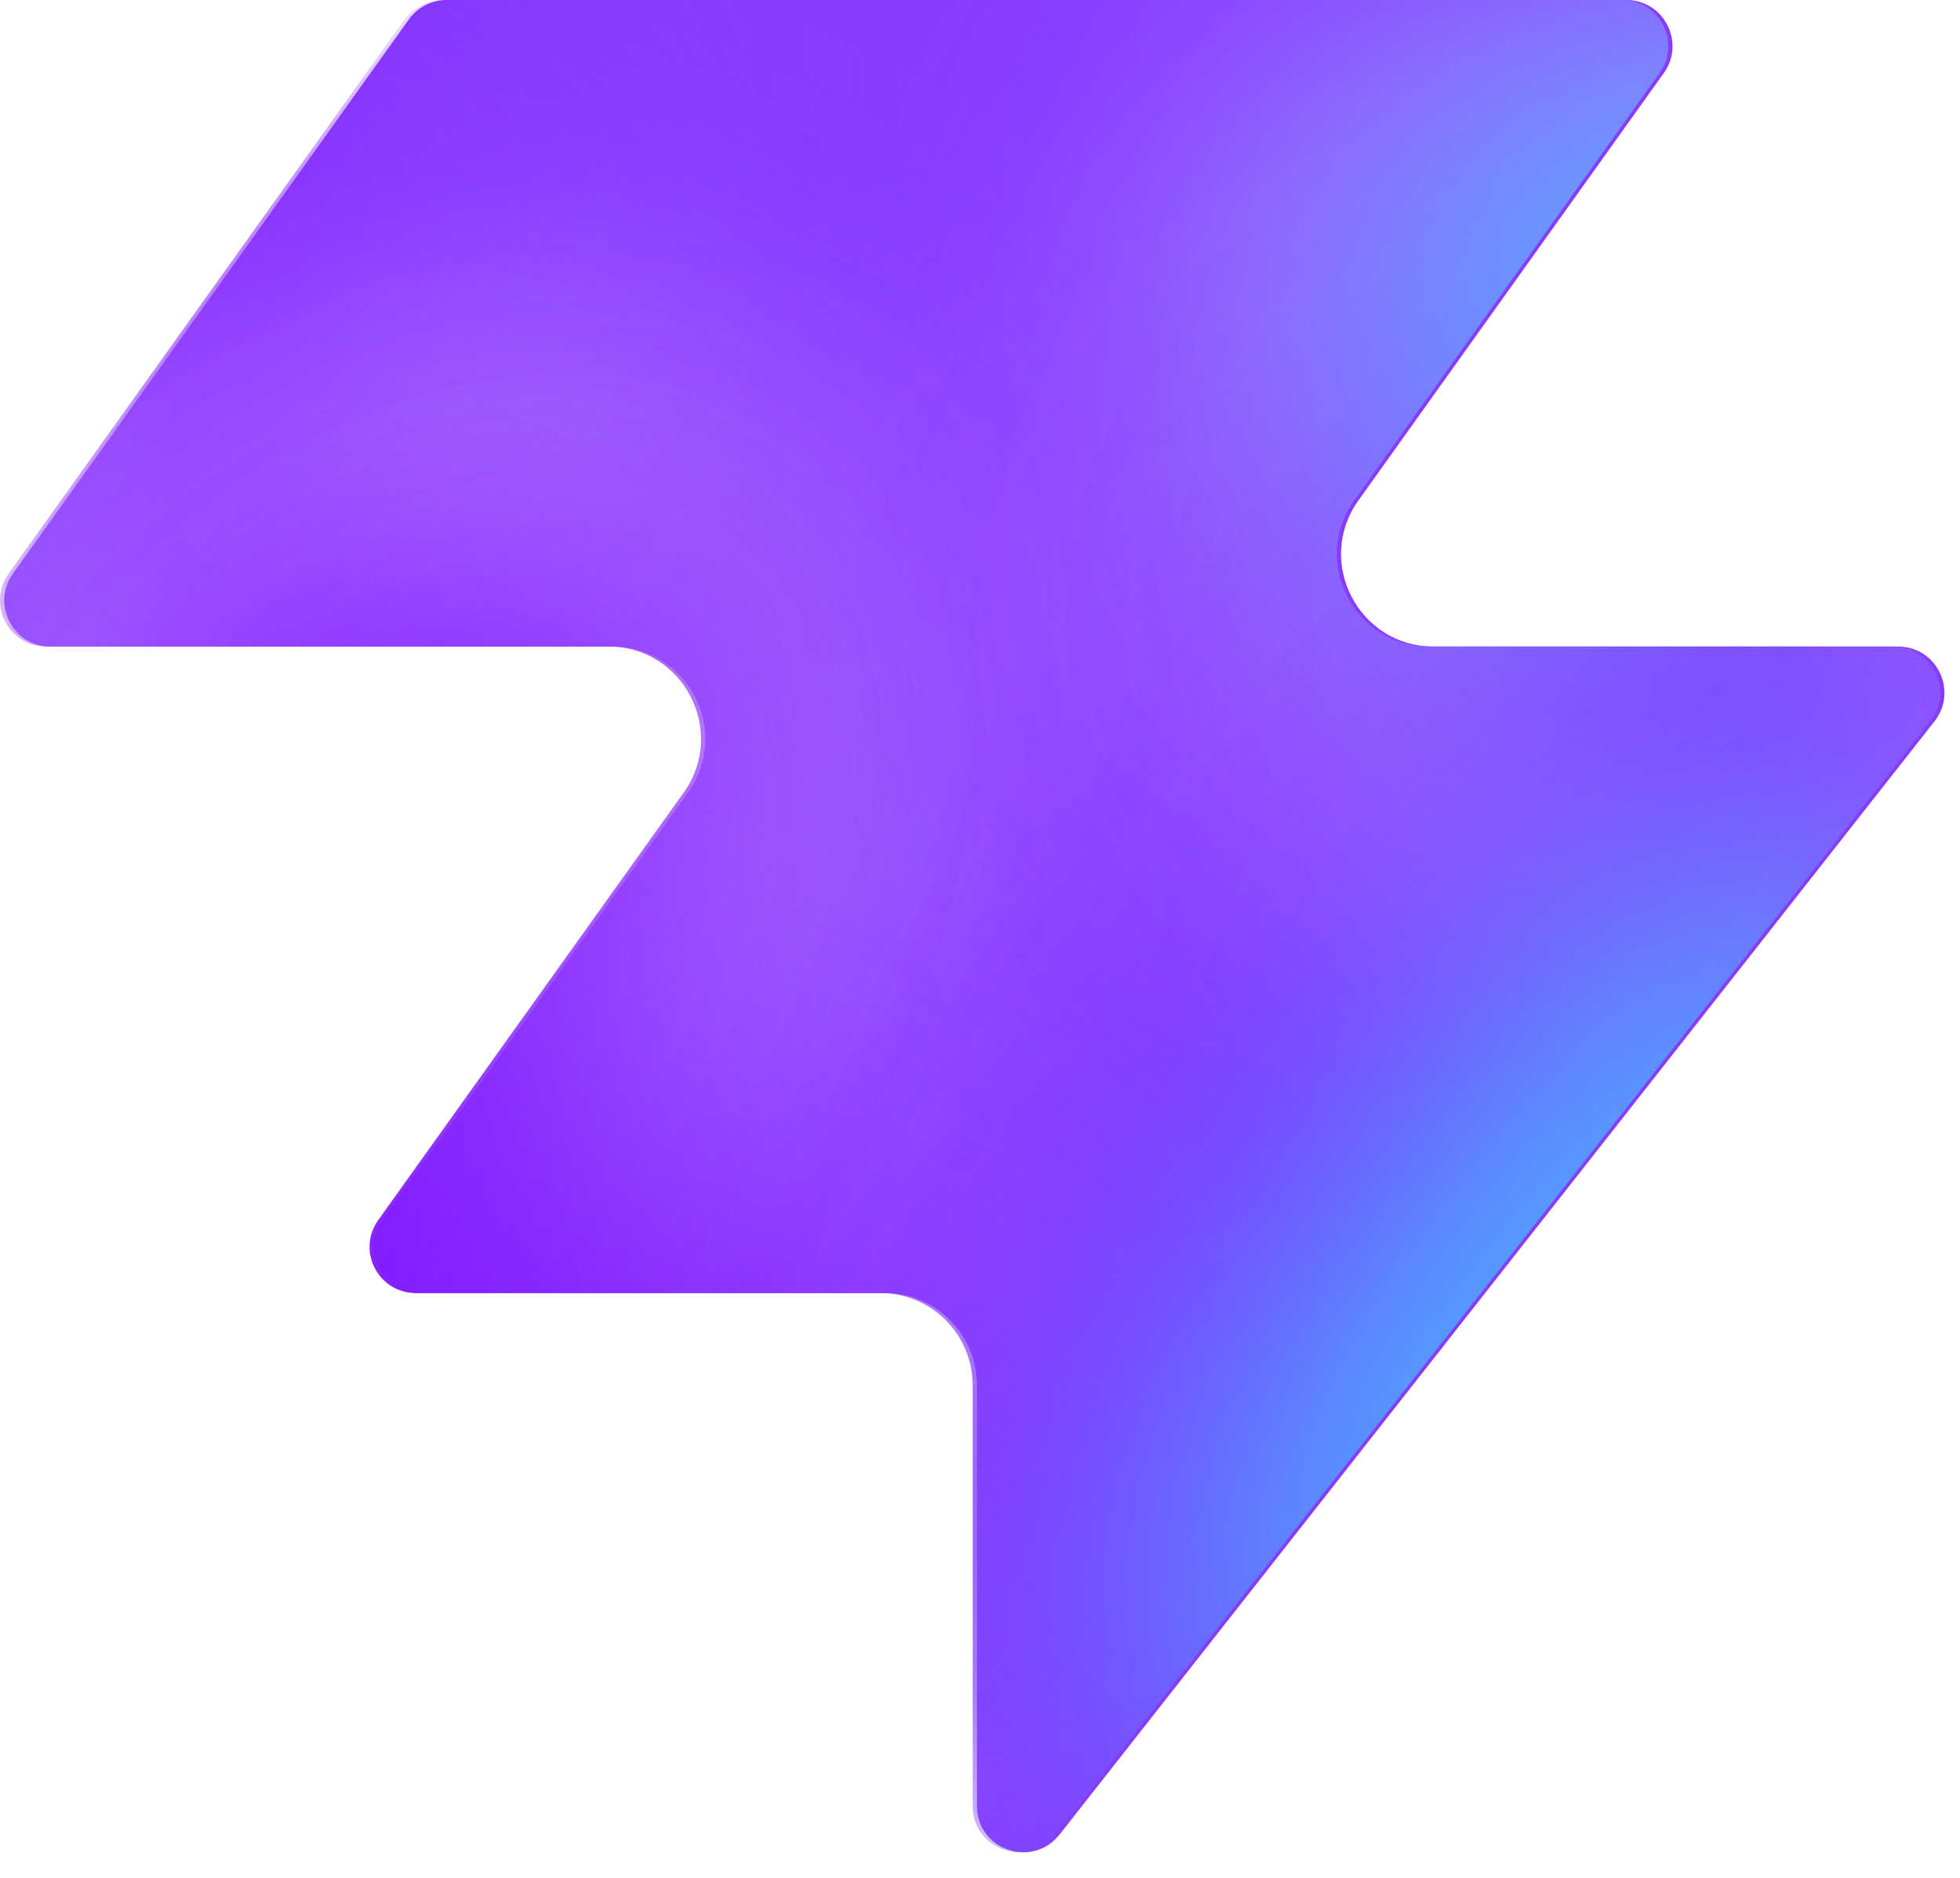
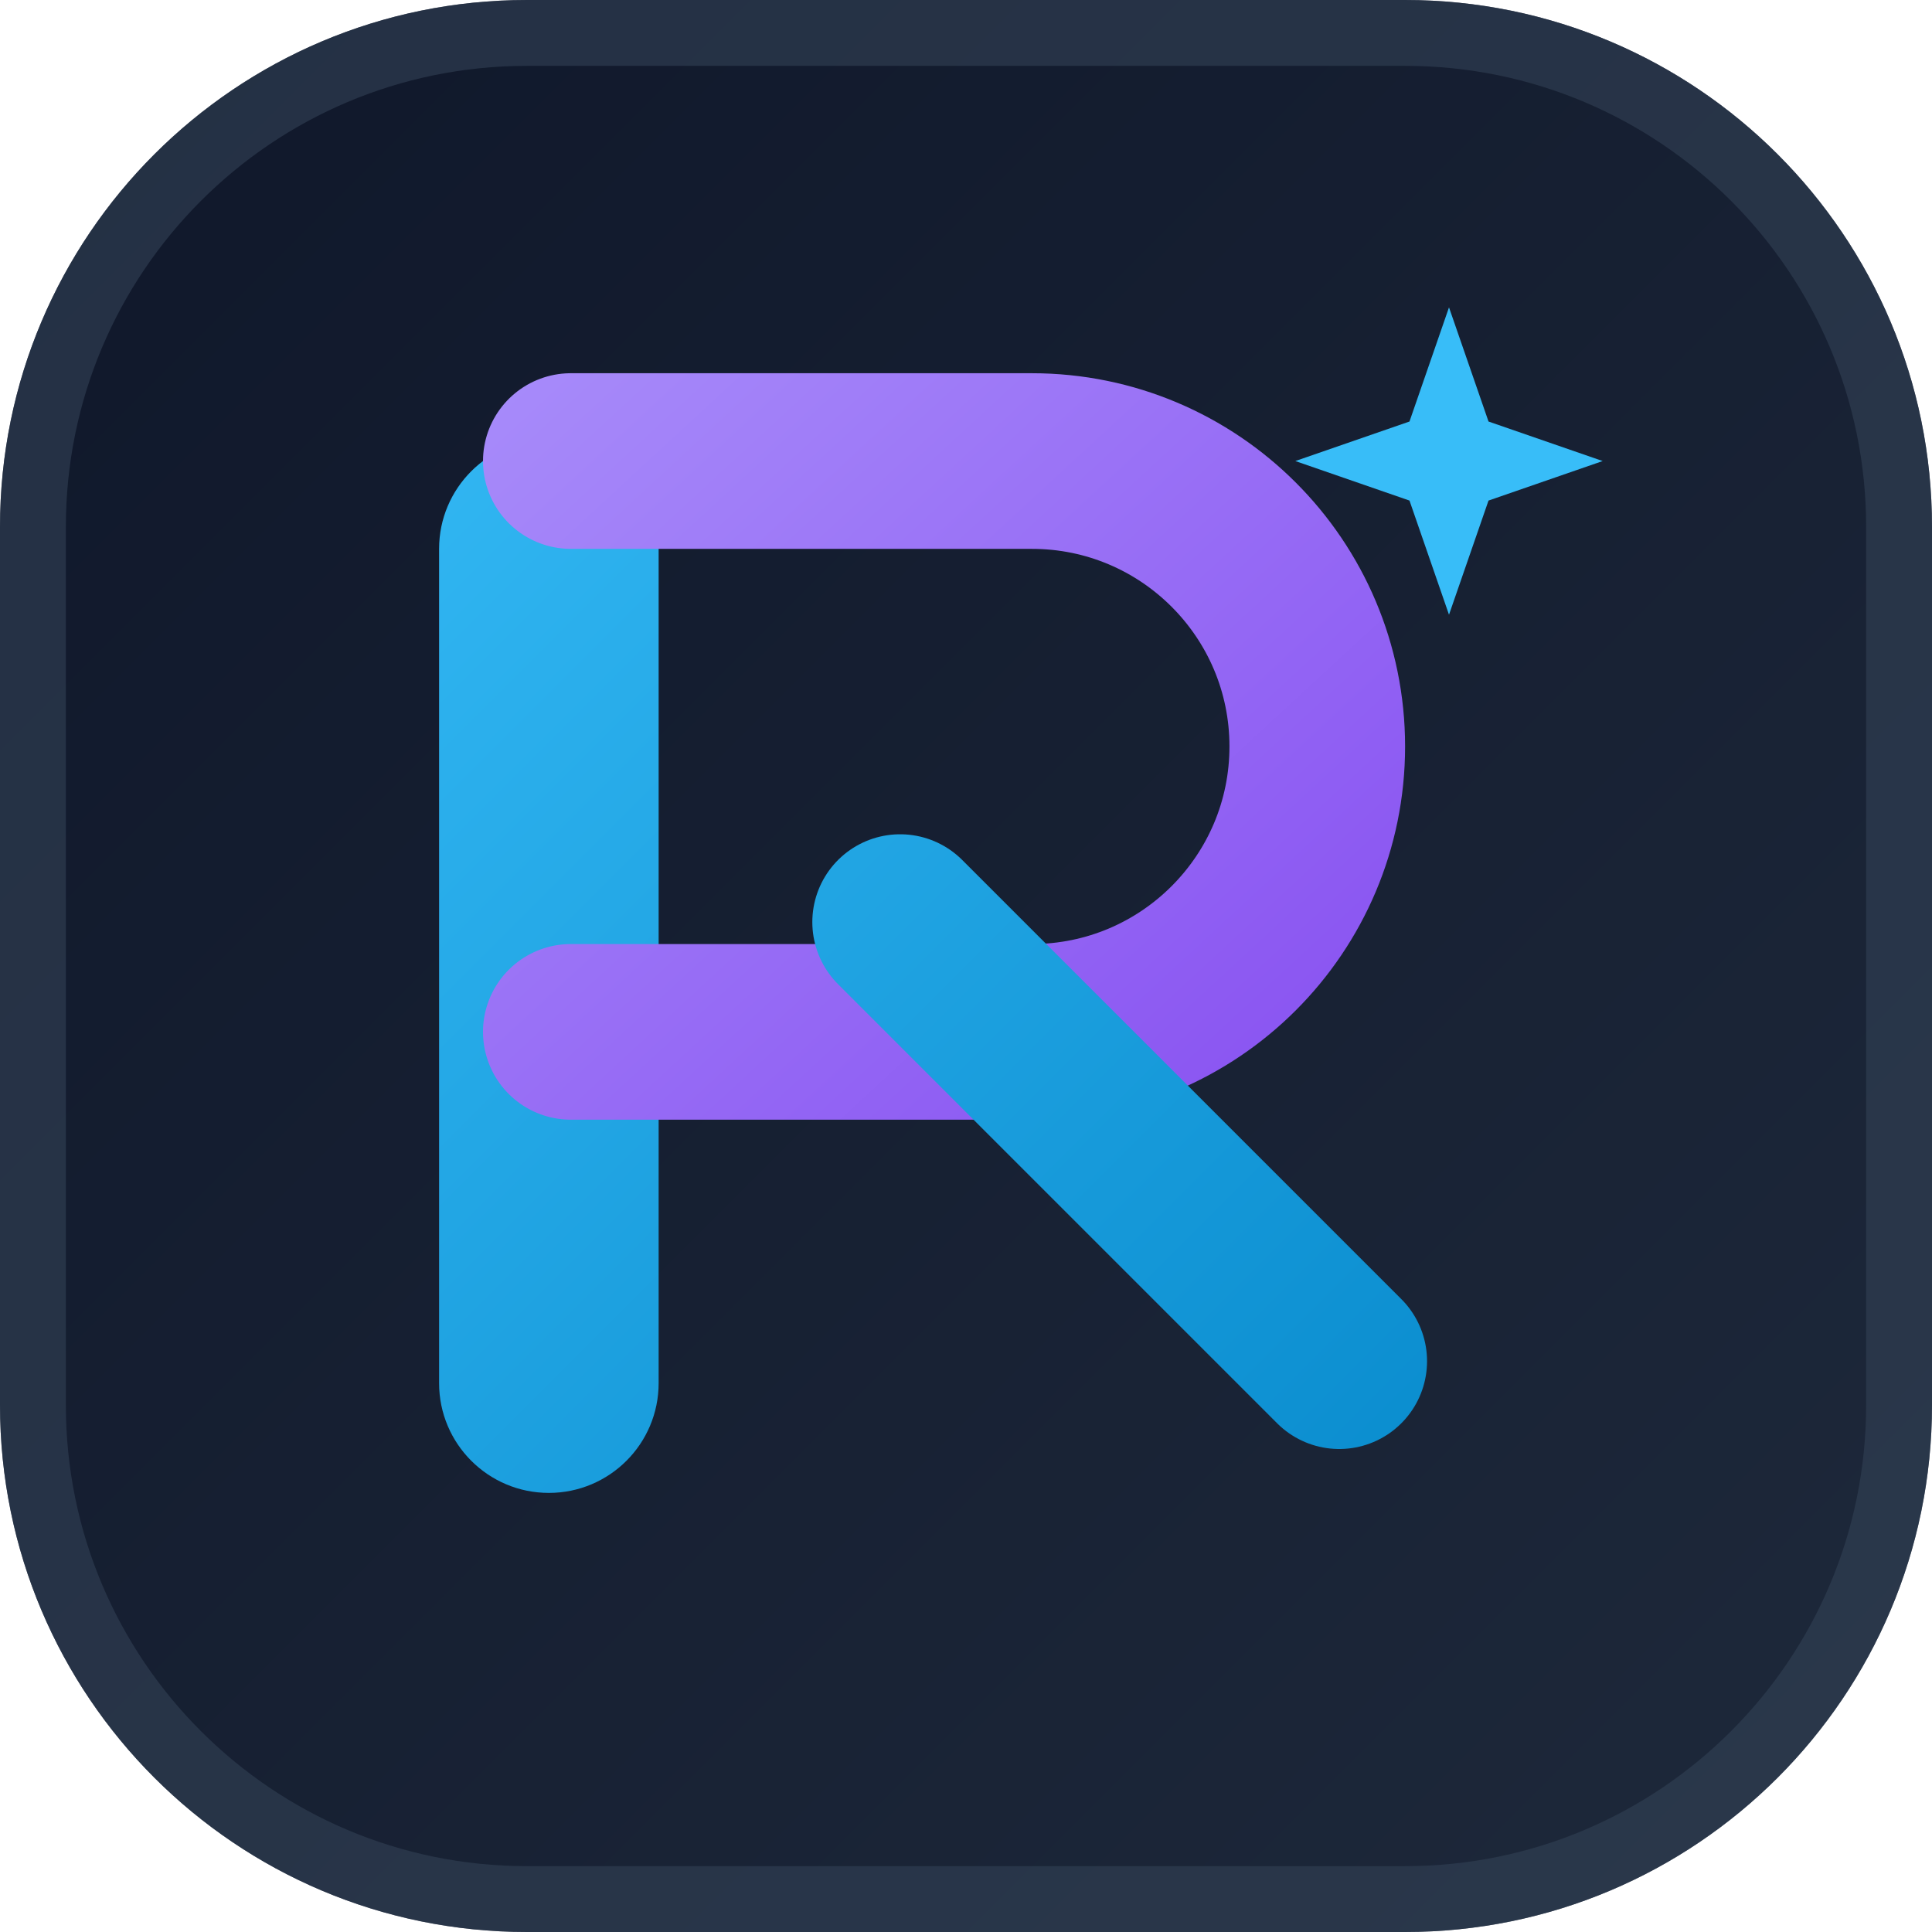
- <svg xmlns="http://www.w3.org/2000/svg" width="48" height="46" fill="none" viewBox="0 0 48 46">
-   <path fill="#863bff" d="M25.946 44.938c-.664.845-2.021.375-2.021-.698V33.937a2.26 2.26 0 0 0-2.262-2.262H10.287c-.92 0-1.456-1.04-.92-1.788l7.48-10.471c1.07-1.497 0-3.578-1.842-3.578H1.237c-.92 0-1.456-1.04-.92-1.788L10.013.474c.214-.297.556-.474.92-.474h28.894c.92 0 1.456 1.04.92 1.788l-7.48 10.471c-1.07 1.498 0 3.579 1.842 3.579h11.377c.943 0 1.473 1.088.89 1.83L25.947 44.94z" style="fill:#863bff;fill:color(display-p3 .525 .23 1);fill-opacity:1" />
-   <mask id="a" width="48" height="46" x="0" y="0" maskUnits="userSpaceOnUse" style="mask-type:alpha">
-     <path fill="#000" d="M25.842 44.938c-.664.844-2.021.375-2.021-.698V33.937a2.26 2.26 0 0 0-2.262-2.262H10.183c-.92 0-1.456-1.04-.92-1.788l7.48-10.471c1.07-1.498 0-3.579-1.842-3.579H1.133c-.92 0-1.456-1.04-.92-1.787L9.91.473c.214-.297.556-.474.92-.474h28.894c.92 0 1.456 1.04.92 1.788l-7.48 10.471c-1.07 1.498 0 3.578 1.842 3.578h11.377c.943 0 1.473 1.088.89 1.832L25.843 44.94z" style="fill:#000;fill-opacity:1" />
-   </mask>
-   <g mask="url(#a)">
-     <g filter="url(#b)">
-       <ellipse cx="5.508" cy="14.704" fill="#ede6ff" rx="5.508" ry="14.704" style="fill:#ede6ff;fill:color(display-p3 .927 .903 1);fill-opacity:1" transform="matrix(.00324 1 1 -.00324 -4.47 31.516)" />
-     </g>
-     <g filter="url(#c)">
-       <ellipse cx="10.399" cy="29.851" fill="#ede6ff" rx="10.399" ry="29.851" style="fill:#ede6ff;fill:color(display-p3 .927 .903 1);fill-opacity:1" transform="matrix(.00324 1 1 -.00324 -39.328 7.883)" />
-     </g>
-     <g filter="url(#d)">
-       <ellipse cx="5.508" cy="30.487" fill="#7e14ff" rx="5.508" ry="30.487" style="fill:#7e14ff;fill:color(display-p3 .492 .077 1);fill-opacity:1" transform="rotate(89.814 -25.913 -14.639)scale(1 -1)" />
-     </g>
-     <g filter="url(#e)">
-       <ellipse cx="5.508" cy="30.599" fill="#7e14ff" rx="5.508" ry="30.599" style="fill:#7e14ff;fill:color(display-p3 .492 .077 1);fill-opacity:1" transform="rotate(89.814 -32.644 -3.334)scale(1 -1)" />
-     </g>
-     <g filter="url(#f)">
-       <ellipse cx="5.508" cy="30.599" fill="#7e14ff" rx="5.508" ry="30.599" style="fill:#7e14ff;fill:color(display-p3 .492 .077 1);fill-opacity:1" transform="matrix(.00324 1 1 -.00324 -34.34 30.47)" />
-     </g>
-     <g filter="url(#g)">
-       <ellipse cx="14.072" cy="22.078" fill="#ede6ff" rx="14.072" ry="22.078" style="fill:#ede6ff;fill:color(display-p3 .927 .903 1);fill-opacity:1" transform="rotate(93.35 24.506 48.493)scale(-1 1)" />
-     </g>
-     <g filter="url(#h)">
-       <ellipse cx="3.47" cy="21.501" fill="#7e14ff" rx="3.47" ry="21.501" style="fill:#7e14ff;fill:color(display-p3 .492 .077 1);fill-opacity:1" transform="rotate(89.009 28.708 47.59)scale(-1 1)" />
-     </g>
-     <g filter="url(#i)">
-       <ellipse cx="3.47" cy="21.501" fill="#7e14ff" rx="3.47" ry="21.501" style="fill:#7e14ff;fill:color(display-p3 .492 .077 1);fill-opacity:1" transform="rotate(89.009 28.708 47.59)scale(-1 1)" />
-     </g>
-     <g filter="url(#j)">
-       <ellipse cx=".387" cy="8.972" fill="#7e14ff" rx="4.407" ry="29.108" style="fill:#7e14ff;fill:color(display-p3 .492 .077 1);fill-opacity:1" transform="rotate(39.51 .387 8.972)" />
-     </g>
-     <g filter="url(#k)">
-       <ellipse cx="47.523" cy="-6.092" fill="#7e14ff" rx="4.407" ry="29.108" style="fill:#7e14ff;fill:color(display-p3 .492 .077 1);fill-opacity:1" transform="rotate(37.892 47.523 -6.092)" />
-     </g>
-     <g filter="url(#l)">
-       <ellipse cx="41.412" cy="6.333" fill="#47bfff" rx="5.971" ry="9.665" style="fill:#47bfff;fill:color(display-p3 .28 .748 1);fill-opacity:1" transform="rotate(37.892 41.412 6.333)" />
-     </g>
-     <g filter="url(#m)">
-       <ellipse cx="-1.879" cy="38.332" fill="#7e14ff" rx="4.407" ry="29.108" style="fill:#7e14ff;fill:color(display-p3 .492 .077 1);fill-opacity:1" transform="rotate(37.892 -1.88 38.332)" />
-     </g>
-     <g filter="url(#n)">
-       <ellipse cx="-1.879" cy="38.332" fill="#7e14ff" rx="4.407" ry="29.108" style="fill:#7e14ff;fill:color(display-p3 .492 .077 1);fill-opacity:1" transform="rotate(37.892 -1.88 38.332)" />
-     </g>
-     <g filter="url(#o)">
-       <ellipse cx="35.651" cy="29.907" fill="#7e14ff" rx="4.407" ry="29.108" style="fill:#7e14ff;fill:color(display-p3 .492 .077 1);fill-opacity:1" transform="rotate(37.892 35.651 29.907)" />
-     </g>
-     <g filter="url(#p)">
-       <ellipse cx="38.418" cy="32.4" fill="#47bfff" rx="5.971" ry="15.297" style="fill:#47bfff;fill:color(display-p3 .28 .748 1);fill-opacity:1" transform="rotate(37.892 38.418 32.4)" />
-     </g>
-   </g>
+ <svg xmlns="http://www.w3.org/2000/svg" viewBox="0 0 44 44" fill="none">
  <defs>
-     <filter id="b" width="60.045" height="41.654" x="-19.77" y="16.149" color-interpolation-filters="sRGB" filterUnits="userSpaceOnUse">
-       <feFlood flood-opacity="0" result="BackgroundImageFix" />
-       <feBlend in="SourceGraphic" in2="BackgroundImageFix" result="shape" />
-       <feGaussianBlur result="effect1_foregroundBlur_2002_17158" stdDeviation="7.659" />
-     </filter>
-     <filter id="c" width="90.34" height="51.437" x="-54.613" y="-7.533" color-interpolation-filters="sRGB" filterUnits="userSpaceOnUse">
-       <feFlood flood-opacity="0" result="BackgroundImageFix" />
-       <feBlend in="SourceGraphic" in2="BackgroundImageFix" result="shape" />
-       <feGaussianBlur result="effect1_foregroundBlur_2002_17158" stdDeviation="7.659" />
-     </filter>
-     <filter id="d" width="79.355" height="29.4" x="-49.64" y="2.03" color-interpolation-filters="sRGB" filterUnits="userSpaceOnUse">
-       <feFlood flood-opacity="0" result="BackgroundImageFix" />
-       <feBlend in="SourceGraphic" in2="BackgroundImageFix" result="shape" />
-       <feGaussianBlur result="effect1_foregroundBlur_2002_17158" stdDeviation="4.596" />
-     </filter>
-     <filter id="e" width="79.579" height="29.4" x="-45.045" y="20.029" color-interpolation-filters="sRGB" filterUnits="userSpaceOnUse">
-       <feFlood flood-opacity="0" result="BackgroundImageFix" />
-       <feBlend in="SourceGraphic" in2="BackgroundImageFix" result="shape" />
-       <feGaussianBlur result="effect1_foregroundBlur_2002_17158" stdDeviation="4.596" />
-     </filter>
-     <filter id="f" width="79.579" height="29.4" x="-43.513" y="21.178" color-interpolation-filters="sRGB" filterUnits="userSpaceOnUse">
-       <feFlood flood-opacity="0" result="BackgroundImageFix" />
-       <feBlend in="SourceGraphic" in2="BackgroundImageFix" result="shape" />
-       <feGaussianBlur result="effect1_foregroundBlur_2002_17158" stdDeviation="4.596" />
-     </filter>
-     <filter id="g" width="74.749" height="58.852" x="15.756" y="-17.901" color-interpolation-filters="sRGB" filterUnits="userSpaceOnUse">
-       <feFlood flood-opacity="0" result="BackgroundImageFix" />
-       <feBlend in="SourceGraphic" in2="BackgroundImageFix" result="shape" />
-       <feGaussianBlur result="effect1_foregroundBlur_2002_17158" stdDeviation="7.659" />
-     </filter>
-     <filter id="h" width="61.377" height="25.362" x="23.548" y="2.284" color-interpolation-filters="sRGB" filterUnits="userSpaceOnUse">
-       <feFlood flood-opacity="0" result="BackgroundImageFix" />
-       <feBlend in="SourceGraphic" in2="BackgroundImageFix" result="shape" />
-       <feGaussianBlur result="effect1_foregroundBlur_2002_17158" stdDeviation="4.596" />
-     </filter>
-     <filter id="i" width="61.377" height="25.362" x="23.548" y="2.284" color-interpolation-filters="sRGB" filterUnits="userSpaceOnUse">
-       <feFlood flood-opacity="0" result="BackgroundImageFix" />
-       <feBlend in="SourceGraphic" in2="BackgroundImageFix" result="shape" />
-       <feGaussianBlur result="effect1_foregroundBlur_2002_17158" stdDeviation="4.596" />
-     </filter>
-     <filter id="j" width="56.045" height="63.649" x="-27.636" y="-22.853" color-interpolation-filters="sRGB" filterUnits="userSpaceOnUse">
-       <feFlood flood-opacity="0" result="BackgroundImageFix" />
-       <feBlend in="SourceGraphic" in2="BackgroundImageFix" result="shape" />
-       <feGaussianBlur result="effect1_foregroundBlur_2002_17158" stdDeviation="4.596" />
-     </filter>
-     <filter id="k" width="54.814" height="64.646" x="20.116" y="-38.415" color-interpolation-filters="sRGB" filterUnits="userSpaceOnUse">
-       <feFlood flood-opacity="0" result="BackgroundImageFix" />
-       <feBlend in="SourceGraphic" in2="BackgroundImageFix" result="shape" />
-       <feGaussianBlur result="effect1_foregroundBlur_2002_17158" stdDeviation="4.596" />
-     </filter>
-     <filter id="l" width="33.541" height="35.313" x="24.641" y="-11.323" color-interpolation-filters="sRGB" filterUnits="userSpaceOnUse">
-       <feFlood flood-opacity="0" result="BackgroundImageFix" />
-       <feBlend in="SourceGraphic" in2="BackgroundImageFix" result="shape" />
-       <feGaussianBlur result="effect1_foregroundBlur_2002_17158" stdDeviation="4.596" />
-     </filter>
-     <filter id="m" width="54.814" height="64.646" x="-29.286" y="6.009" color-interpolation-filters="sRGB" filterUnits="userSpaceOnUse">
-       <feFlood flood-opacity="0" result="BackgroundImageFix" />
-       <feBlend in="SourceGraphic" in2="BackgroundImageFix" result="shape" />
-       <feGaussianBlur result="effect1_foregroundBlur_2002_17158" stdDeviation="4.596" />
-     </filter>
-     <filter id="n" width="54.814" height="64.646" x="-29.286" y="6.009" color-interpolation-filters="sRGB" filterUnits="userSpaceOnUse">
-       <feFlood flood-opacity="0" result="BackgroundImageFix" />
-       <feBlend in="SourceGraphic" in2="BackgroundImageFix" result="shape" />
-       <feGaussianBlur result="effect1_foregroundBlur_2002_17158" stdDeviation="4.596" />
-     </filter>
-     <filter id="o" width="54.814" height="64.646" x="8.244" y="-2.416" color-interpolation-filters="sRGB" filterUnits="userSpaceOnUse">
-       <feFlood flood-opacity="0" result="BackgroundImageFix" />
-       <feBlend in="SourceGraphic" in2="BackgroundImageFix" result="shape" />
-       <feGaussianBlur result="effect1_foregroundBlur_2002_17158" stdDeviation="4.596" />
-     </filter>
-     <filter id="p" width="39.409" height="43.623" x="18.713" y="10.588" color-interpolation-filters="sRGB" filterUnits="userSpaceOnUse">
-       <feFlood flood-opacity="0" result="BackgroundImageFix" />
-       <feBlend in="SourceGraphic" in2="BackgroundImageFix" result="shape" />
-       <feGaussianBlur result="effect1_foregroundBlur_2002_17158" stdDeviation="4.596" />
-     </filter>
+     <linearGradient id="rf-bg-grad" x1="0" y1="0" x2="44" y2="44" gradientUnits="userSpaceOnUse">
+       <stop offset="0%" stop-color="#0F172A" />
+       <stop offset="100%" stop-color="#1E293B" />
+     </linearGradient>
+     <linearGradient id="rf-accent-blue" x1="6" y1="6" x2="38" y2="38" gradientUnits="userSpaceOnUse">
+       <stop offset="0%" stop-color="#38BDF8" />
+       <stop offset="100%" stop-color="#0284C7" />
+     </linearGradient>
+     <linearGradient id="rf-accent-violet" x1="12" y1="8" x2="36" y2="34" gradientUnits="userSpaceOnUse">
+       <stop offset="0%" stop-color="#A78BFA" />
+       <stop offset="100%" stop-color="#7C3AED" />
+     </linearGradient>
  </defs>
+   <rect width="44" height="44" rx="12" fill="url(#rf-bg-grad)" />
+   <rect x="0.75" y="0.75" width="42.5" height="42.5" rx="11.25" stroke="#334155" stroke-width="1.5" stroke-opacity="0.6" />
+   <rect x="10" y="10" width="5" height="24" rx="2.5" fill="url(#rf-accent-blue)" />
+   <path d="M13 10.5H23.5C27.09 10.5 30 13.41 30 17C30 20.59 27.09 23.5 23.5 23.5H13" stroke="url(#rf-accent-violet)" stroke-width="4" stroke-linecap="round" />
+   <path d="M20.5 21L30.5 31" stroke="url(#rf-accent-blue)" stroke-width="4" stroke-linecap="round" />
+   <path d="M33 7L33.9 9.6L36.5 10.5L33.9 11.4L33 14L32.1 11.4L29.5 10.5L32.1 9.6L33 7Z" fill="#38BDF8" />
</svg>
